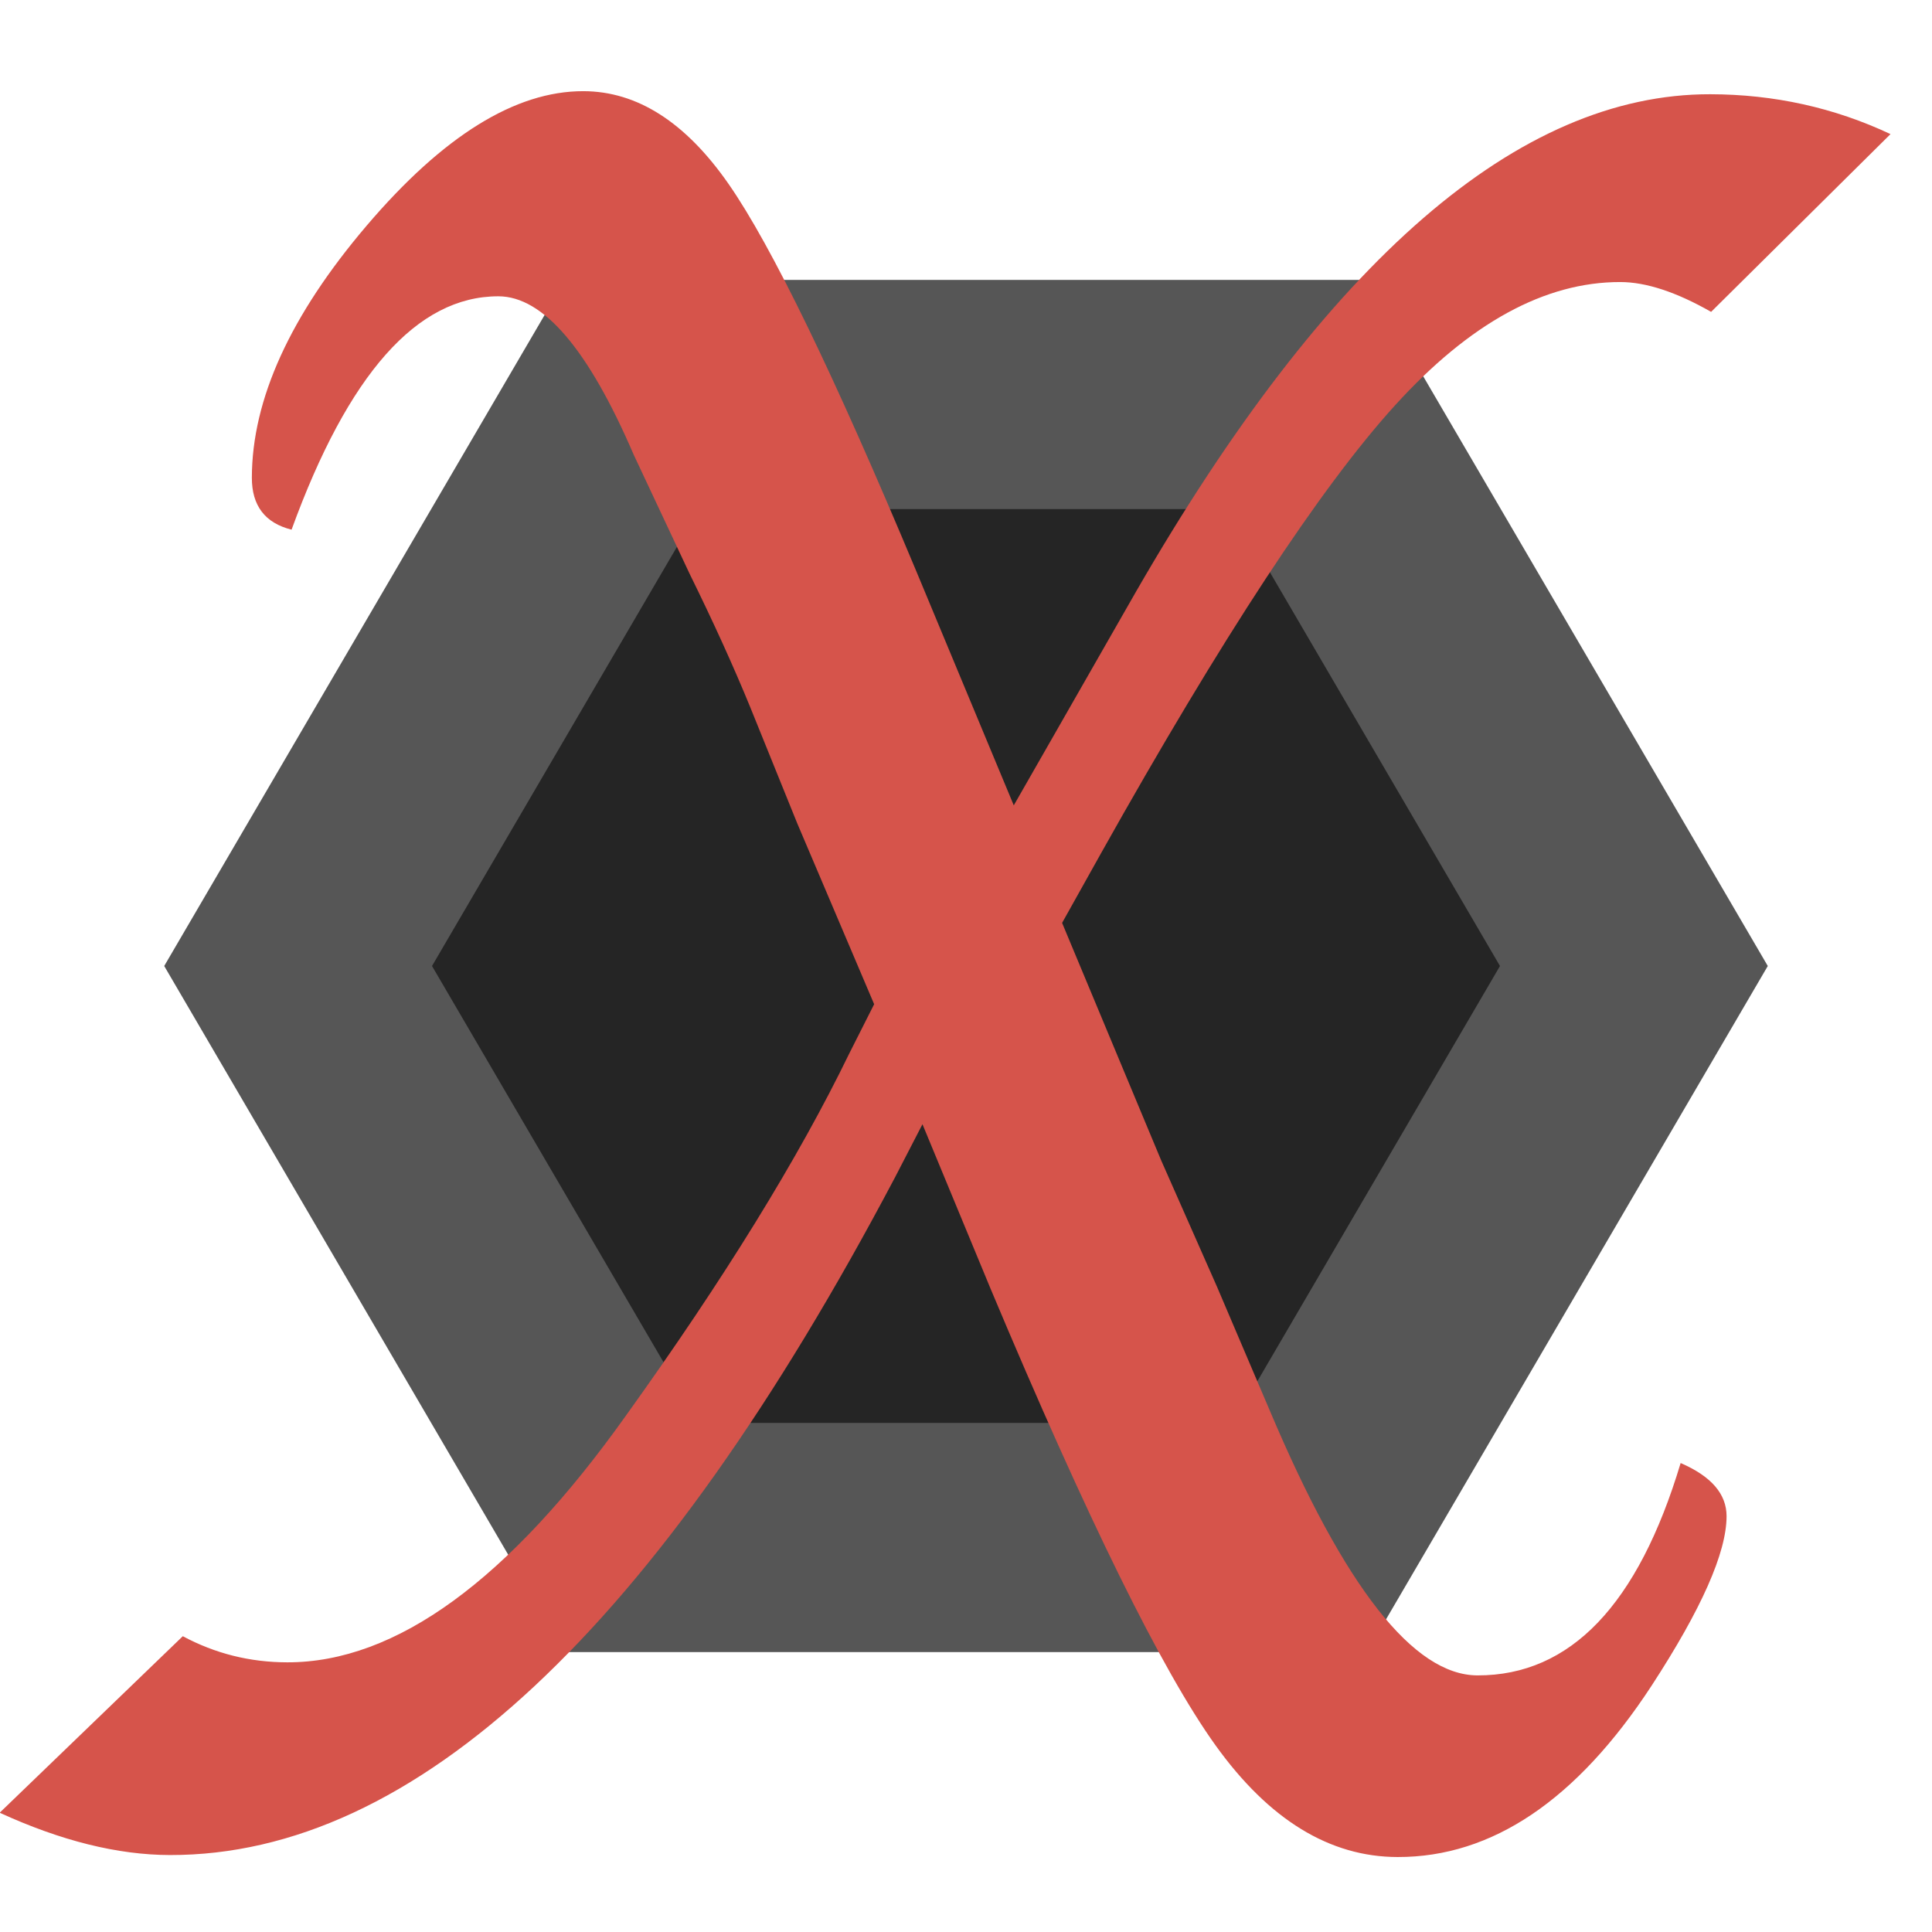
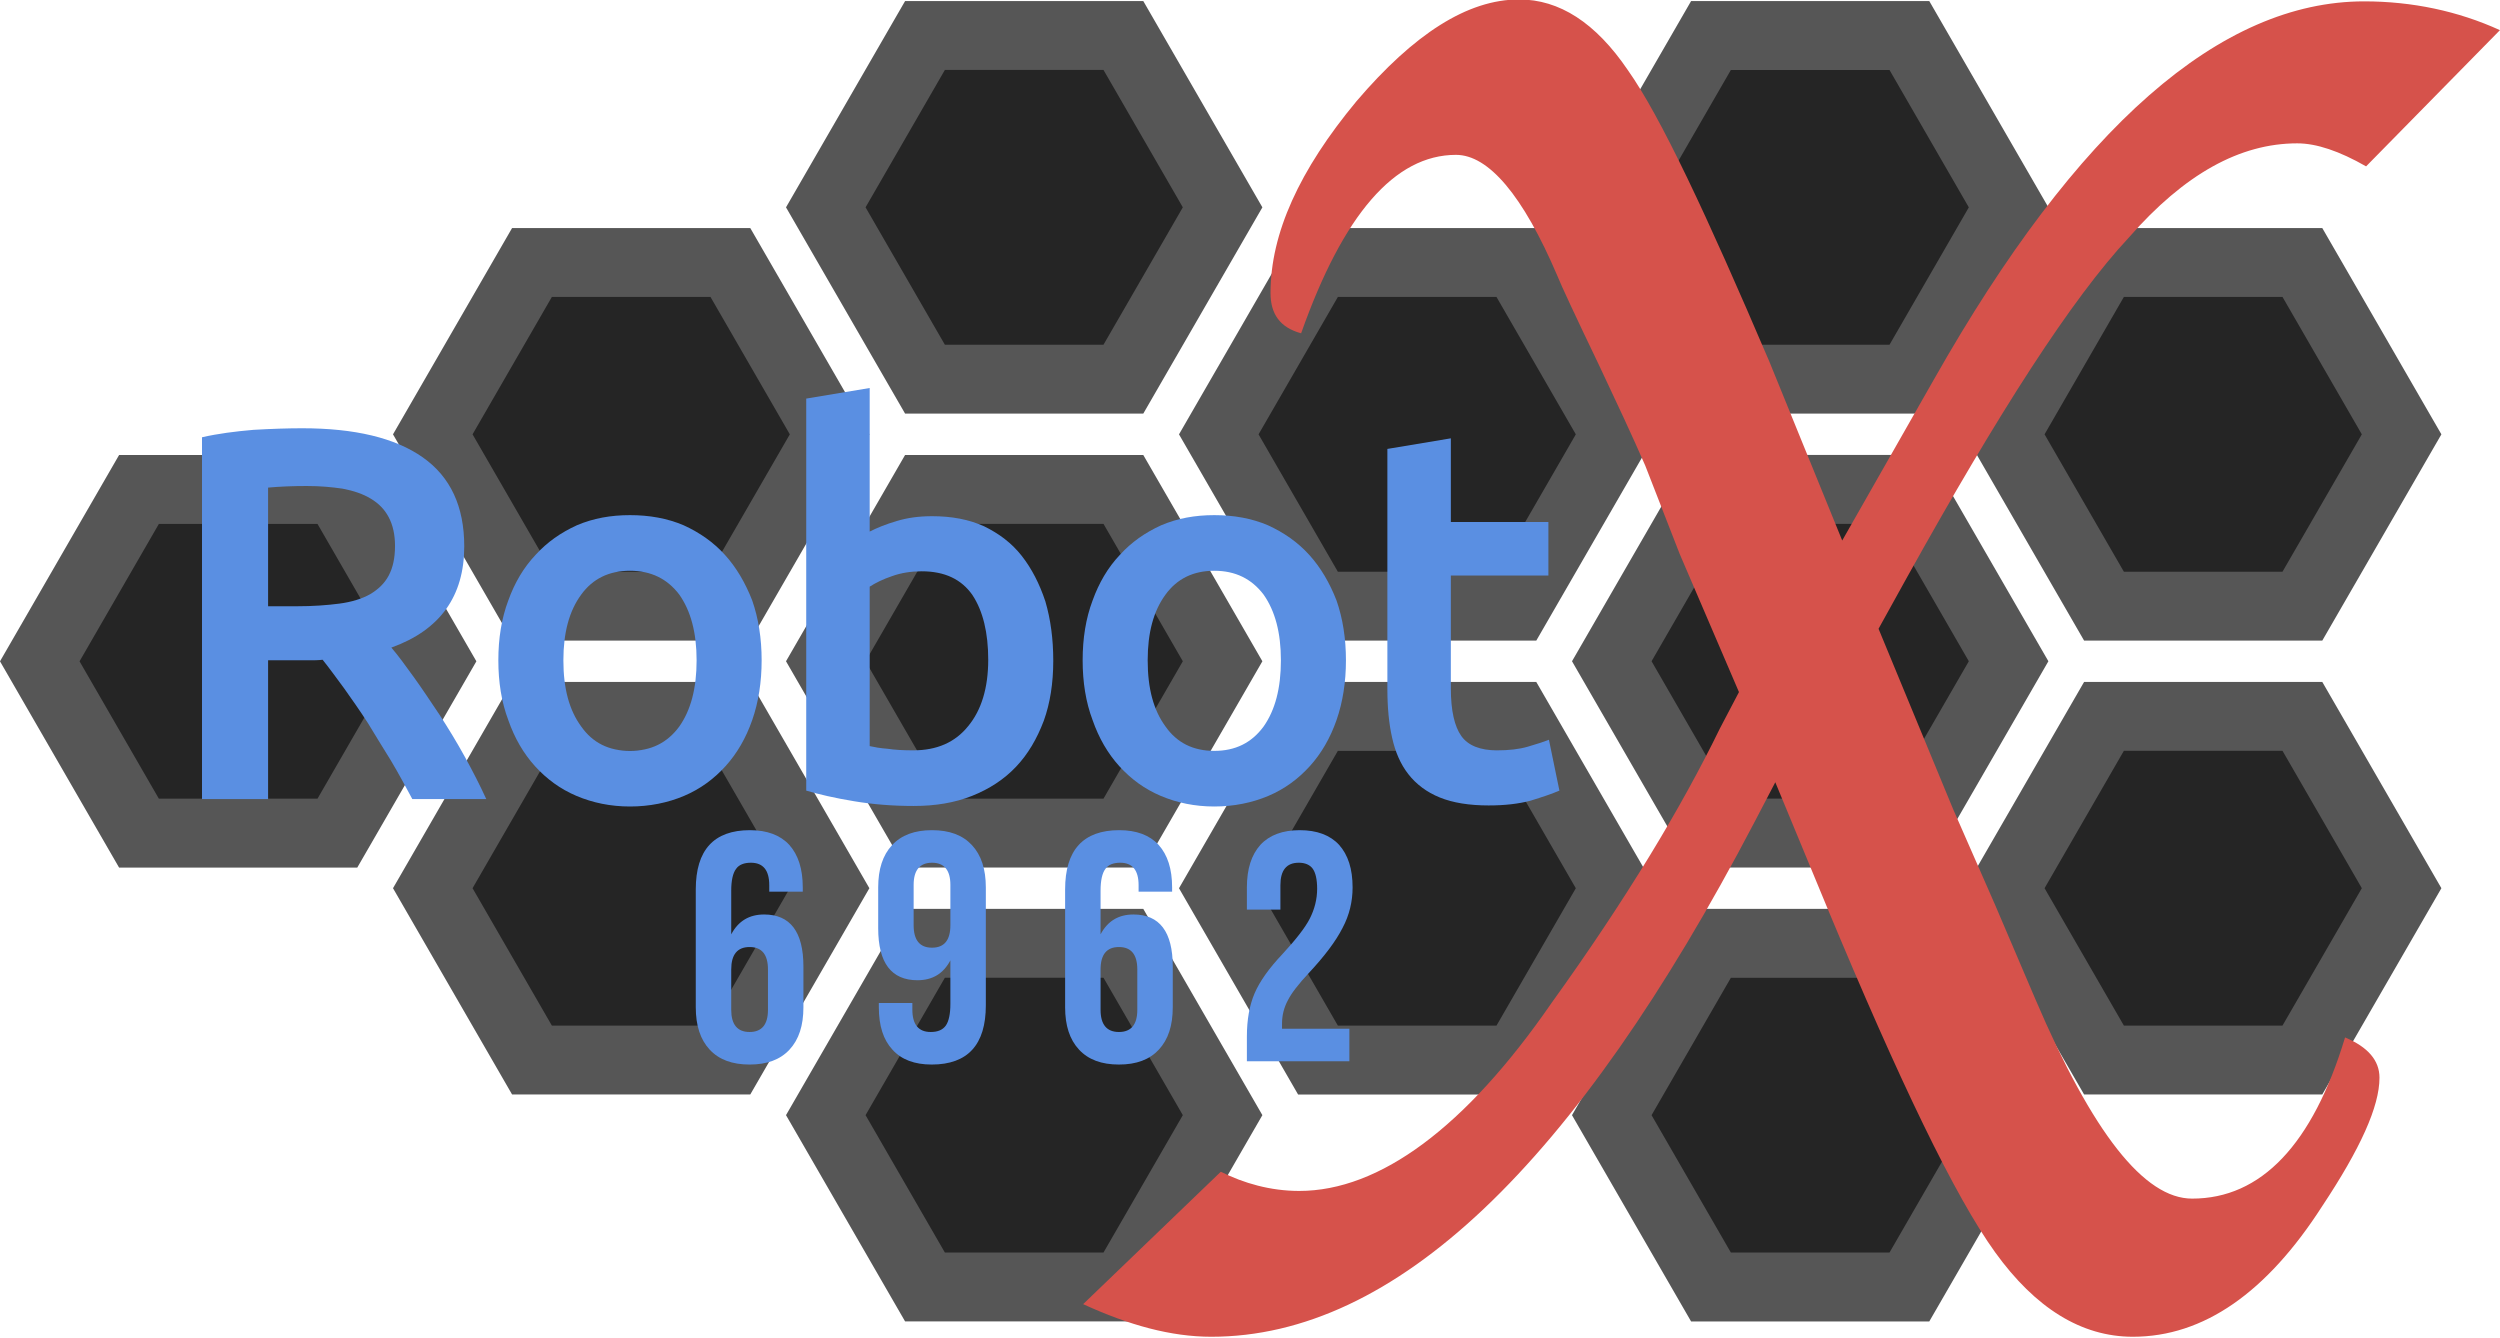
- <svg xmlns="http://www.w3.org/2000/svg" width="100%" height="100%" viewBox="0 0 2250 2250" version="1.1" xml:space="preserve" style="fill-rule:evenodd;clip-rule:evenodd;stroke-linejoin:round;stroke-miterlimit:2;">
-   <g id="Hex">
-     <path id="Outer" d="M2058.75,1125l-466.875,799.024l-933.75,0l-466.875,-799.024l466.875,-799.024l933.75,-0l466.875,799.024Z" style="fill:#565656;" />
-     <path id="Inner" d="M1746.88,1125l-310.938,532.15l-621.878,0l-310.938,-532.15l310.938,-532.15l621.878,-0l310.938,532.15Z" style="fill:#252525;" />
+ <svg xmlns="http://www.w3.org/2000/svg" width="100%" height="100%" viewBox="0 0 3000 1605" version="1.1" xml:space="preserve" style="fill-rule:evenodd;clip-rule:evenodd;stroke-linejoin:round;stroke-miterlimit:2;">
+   <g id="Hexes" transform="matrix(0.97655,0,0,0.97655,-1.59162e-11,-671.325)">
+     <g transform="matrix(0.195122,0,0,0.195122,292.683,1500.07)">
+       <g transform="matrix(1,0,0,1,-1500,-1500)">
+         <clipPath id="_clip1">
+           <rect x="0" y="0" width="3000" height="3000" />
+         </clipPath>
+         <g clip-path="url(#_clip1)">
+           <g id="Hex" transform="matrix(30,0,0,30,-3000,-4.10888)">
+             <g id="Outer" transform="matrix(3.02638e-16,4.8932,-5.83375,3.59744e-16,534.218,-149.332)">
+               <path d="M40.765,57.29L49.614,61.576L49.614,70.147L40.765,74.432L31.915,70.147L31.915,61.576L40.765,57.29Z" style="fill:rgb(86,86,86);" />
+             </g>
+             <g id="Inner" transform="matrix(2.01557e-16,3.25887,-3.88528,2.3959e-16,405.889,-82.7096)">
+               <path d="M40.765,57.29L49.614,61.576L49.614,70.147L40.765,74.432L31.915,70.147L31.915,61.576L40.765,57.29Z" style="fill:rgb(37,37,37);" />
+             </g>
+           </g>
+         </g>
+       </g>
+     </g>
+     <g transform="matrix(0.195122,0,0,0.195122,775.61,1778.88)">
+       <g transform="matrix(1,0,0,1,-1500,-1500)">
+         <g id="Hex1" transform="matrix(30,0,0,30,-3000,-4.10888)">
+           <g id="Outer1" transform="matrix(3.02638e-16,4.8932,-5.83375,3.59744e-16,534.218,-149.332)">
+             <path d="M40.765,57.29L49.614,61.576L49.614,70.147L40.765,74.432L31.915,70.147L31.915,61.576L40.765,57.29Z" style="fill:rgb(86,86,86);" />
+           </g>
+           <g id="Inner1" transform="matrix(2.01557e-16,3.25887,-3.88528,2.3959e-16,405.889,-82.7096)">
+             <path d="M40.765,57.29L49.614,61.576L49.614,70.147L40.765,74.432L31.915,70.147L31.915,61.576L40.765,57.29Z" style="fill:rgb(37,37,37);" />
+           </g>
+         </g>
+       </g>
+     </g>
+     <g transform="matrix(0.195122,0,0,0.195122,775.61,1221.15)">
+       <g transform="matrix(1,0,0,1,-1500,-1500)">
+         <g id="Hex2" transform="matrix(30,0,0,30,-3000,-4.10888)">
+           <g id="Outer2" transform="matrix(3.02638e-16,4.8932,-5.83375,3.59744e-16,534.218,-149.332)">
+             <path d="M40.765,57.29L49.614,61.576L49.614,70.147L40.765,74.432L31.915,70.147L31.915,61.576L40.765,57.29Z" style="fill:rgb(86,86,86);" />
+           </g>
+           <g id="Inner2" transform="matrix(2.01557e-16,3.25887,-3.88528,2.3959e-16,405.889,-82.7096)">
+             <path d="M40.765,57.29L49.614,61.576L49.614,70.147L40.765,74.432L31.915,70.147L31.915,61.576L40.765,57.29Z" style="fill:rgb(37,37,37);" />
+           </g>
+         </g>
+       </g>
+     </g>
+     <g transform="matrix(0.195122,0,0,0.195122,1258.54,942.22)">
+       <g transform="matrix(1,0,0,1,-1500,-1500)">
+         <clipPath id="_clip2">
+           <rect x="0" y="0" width="3000" height="3000" />
+         </clipPath>
+         <g clip-path="url(#_clip2)">
+           <g id="Hex3" transform="matrix(30,0,0,30,-3000,-4.10888)">
+             <g id="Outer3" transform="matrix(3.02638e-16,4.8932,-5.83375,3.59744e-16,534.218,-149.332)">
+               <path d="M40.765,57.29L49.614,61.576L49.614,70.147L40.765,74.432L31.915,70.147L31.915,61.576L40.765,57.29Z" style="fill:rgb(86,86,86);" />
+             </g>
+             <g id="Inner3" transform="matrix(2.01557e-16,3.25887,-3.88528,2.3959e-16,405.889,-82.7096)">
+               <path d="M40.765,57.29L49.614,61.576L49.614,70.147L40.765,74.432L31.915,70.147L31.915,61.576L40.765,57.29Z" style="fill:rgb(37,37,37);" />
+             </g>
+           </g>
+         </g>
+       </g>
+     </g>
+     <g transform="matrix(0.195122,0,0,0.195122,1258.54,2057.75)">
+       <g transform="matrix(1,0,0,1,-1500,-1500)">
+         <clipPath id="_clip3">
+           <rect x="0" y="0" width="3000" height="3000" />
+         </clipPath>
+         <g clip-path="url(#_clip3)">
+           <g id="Hex4" transform="matrix(30,0,0,30,-3000,-4.10888)">
+             <g id="Outer4" transform="matrix(3.02638e-16,4.8932,-5.83375,3.59744e-16,534.218,-149.332)">
+               <path d="M40.765,57.29L49.614,61.576L49.614,70.147L40.765,74.432L31.915,70.147L31.915,61.576L40.765,57.29Z" style="fill:rgb(86,86,86);" />
+             </g>
+             <g id="Inner4" transform="matrix(2.01557e-16,3.25887,-3.88528,2.3959e-16,405.889,-82.7096)">
+               <path d="M40.765,57.29L49.614,61.576L49.614,70.147L40.765,74.432L31.915,70.147L31.915,61.576L40.765,57.29Z" style="fill:rgb(37,37,37);" />
+             </g>
+           </g>
+         </g>
+       </g>
+     </g>
+     <g transform="matrix(0.195122,0,0,0.195122,1258.54,1500.01)">
+       <g transform="matrix(1,0,0,1,-1500,-1500)">
+         <clipPath id="_clip4">
+           <rect x="0" y="0" width="3000" height="3000" />
+         </clipPath>
+         <g clip-path="url(#_clip4)">
+           <g id="Hex5" transform="matrix(30,0,0,30,-3000,-4.10888)">
+             <g id="Outer5" transform="matrix(3.02638e-16,4.8932,-5.83375,3.59744e-16,534.218,-149.332)">
+               <path d="M40.765,57.29L49.614,61.576L49.614,70.147L40.765,74.432L31.915,70.147L31.915,61.576L40.765,57.29Z" style="fill:rgb(86,86,86);" />
+             </g>
+             <g id="Inner5" transform="matrix(2.01557e-16,3.25887,-3.88528,2.3959e-16,405.889,-82.7096)">
+               <path d="M40.765,57.29L49.614,61.576L49.614,70.147L40.765,74.432L31.915,70.147L31.915,61.576L40.765,57.29Z" style="fill:rgb(37,37,37);" />
+             </g>
+           </g>
+         </g>
+       </g>
+     </g>
+     <g transform="matrix(0.195122,0,0,0.195122,1741.46,1778.91)">
+       <g transform="matrix(1,0,0,1,-1500,-1500)">
+         <clipPath id="_clip5">
+           <rect x="0" y="0" width="3000" height="3000" />
+         </clipPath>
+         <g clip-path="url(#_clip5)">
+           <g id="Hex6" transform="matrix(30,0,0,30,-3000,-4.10888)">
+             <g id="Outer6" transform="matrix(3.02638e-16,4.8932,-5.83375,3.59744e-16,534.218,-149.332)">
+               <path d="M40.765,57.29L49.614,61.576L49.614,70.147L40.765,74.432L31.915,70.147L31.915,61.576L40.765,57.29Z" style="fill:rgb(86,86,86);" />
+             </g>
+             <g id="Inner6" transform="matrix(2.01557e-16,3.25887,-3.88528,2.3959e-16,405.889,-82.7096)">
+               <path d="M40.765,57.29L49.614,61.576L49.614,70.147L40.765,74.432L31.915,70.147L31.915,61.576L40.765,57.29Z" style="fill:rgb(37,37,37);" />
+             </g>
+           </g>
+         </g>
+       </g>
+     </g>
+     <g transform="matrix(0.195122,0,0,0.195122,1741.46,1221.18)">
+       <g transform="matrix(1,0,0,1,-1500,-1500)">
+         <clipPath id="_clip6">
+           <rect x="0" y="0" width="3000" height="3000" />
+         </clipPath>
+         <g clip-path="url(#_clip6)">
+           <g id="Hex7" transform="matrix(30,0,0,30,-3000,-4.10888)">
+             <g id="Outer7" transform="matrix(3.02638e-16,4.8932,-5.83375,3.59744e-16,534.218,-149.332)">
+               <path d="M40.765,57.29L49.614,61.576L49.614,70.147L40.765,74.432L31.915,70.147L31.915,61.576L40.765,57.29Z" style="fill:rgb(86,86,86);" />
+             </g>
+             <g id="Inner7" transform="matrix(2.01557e-16,3.25887,-3.88528,2.3959e-16,405.889,-82.7096)">
+               <path d="M40.765,57.29L49.614,61.576L49.614,70.147L40.765,74.432L31.915,70.147L31.915,61.576L40.765,57.29Z" style="fill:rgb(37,37,37);" />
+             </g>
+           </g>
+         </g>
+       </g>
+     </g>
+     <g transform="matrix(0.195122,0,0,0.195122,2224.39,1499.99)">
+       <g transform="matrix(1,0,0,1,-1500,-1500)">
+         <clipPath id="_clip7">
+           <rect x="0" y="0" width="3000" height="3000" />
+         </clipPath>
+         <g clip-path="url(#_clip7)">
+           <g id="Hex8" transform="matrix(30,0,0,30,-3000,-4.10888)">
+             <g id="Outer8" transform="matrix(3.02638e-16,4.8932,-5.83375,3.59744e-16,534.218,-149.332)">
+               <path d="M40.765,57.29L49.614,61.576L49.614,70.147L40.765,74.432L31.915,70.147L31.915,61.576L40.765,57.29Z" style="fill:rgb(86,86,86);" />
+             </g>
+             <g id="Inner8" transform="matrix(2.01557e-16,3.25887,-3.88528,2.3959e-16,405.889,-82.7096)">
+               <path d="M40.765,57.29L49.614,61.576L49.614,70.147L40.765,74.432L31.915,70.147L31.915,61.576L40.765,57.29Z" style="fill:rgb(37,37,37);" />
+             </g>
+           </g>
+         </g>
+       </g>
+     </g>
+     <g transform="matrix(0.195122,0,0,0.195122,2707.32,1778.88)">
+       <g transform="matrix(1,0,0,1,-1500,-1500)">
+         <clipPath id="_clip8">
+           <rect x="0" y="0" width="3000" height="3000" />
+         </clipPath>
+         <g clip-path="url(#_clip8)">
+           <g id="Hex9" transform="matrix(30,0,0,30,-3000,-4.10888)">
+             <g id="Outer9" transform="matrix(3.02638e-16,4.8932,-5.83375,3.59744e-16,534.218,-149.332)">
+               <path d="M40.765,57.29L49.614,61.576L49.614,70.147L40.765,74.432L31.915,70.147L31.915,61.576L40.765,57.29Z" style="fill:rgb(86,86,86);" />
+             </g>
+             <g id="Inner9" transform="matrix(2.01557e-16,3.25887,-3.88528,2.3959e-16,405.889,-82.7096)">
+               <path d="M40.765,57.29L49.614,61.576L49.614,70.147L40.765,74.432L31.915,70.147L31.915,61.576L40.765,57.29Z" style="fill:rgb(37,37,37);" />
+             </g>
+           </g>
+         </g>
+       </g>
+     </g>
+     <g transform="matrix(0.195122,0,0,0.195122,2707.32,1221.15)">
+       <g transform="matrix(1,0,0,1,-1500,-1500)">
+         <clipPath id="_clip9">
+           <rect x="0" y="0" width="3000" height="3000" />
+         </clipPath>
+         <g clip-path="url(#_clip9)">
+           <g id="Hex10" transform="matrix(30,0,0,30,-3000,-4.10888)">
+             <g id="Outer10" transform="matrix(3.02638e-16,4.8932,-5.83375,3.59744e-16,534.218,-149.332)">
+               <path d="M40.765,57.29L49.614,61.576L49.614,70.147L40.765,74.432L31.915,70.147L31.915,61.576L40.765,57.29Z" style="fill:rgb(86,86,86);" />
+             </g>
+             <g id="Inner10" transform="matrix(2.01557e-16,3.25887,-3.88528,2.3959e-16,405.889,-82.7096)">
+               <path d="M40.765,57.29L49.614,61.576L49.614,70.147L40.765,74.432L31.915,70.147L31.915,61.576L40.765,57.29Z" style="fill:rgb(37,37,37);" />
+             </g>
+           </g>
+         </g>
+       </g>
+     </g>
+     <g transform="matrix(0.195122,0,0,0.195122,2224.39,942.249)">
+       <g transform="matrix(1,0,0,1,-1500,-1500)">
+         <clipPath id="_clip10">
+           <rect x="0" y="0" width="3000" height="3000" />
+         </clipPath>
+         <g clip-path="url(#_clip10)">
+           <g id="Hex11" transform="matrix(30,0,0,30,-3000,-4.10888)">
+             <g id="Outer11" transform="matrix(3.02638e-16,4.8932,-5.83375,3.59744e-16,534.218,-149.332)">
+               <path d="M40.765,57.29L49.614,61.576L49.614,70.147L40.765,74.432L31.915,70.147L31.915,61.576L40.765,57.29Z" style="fill:rgb(86,86,86);" />
+             </g>
+             <g id="Inner11" transform="matrix(2.01557e-16,3.25887,-3.88528,2.3959e-16,405.889,-82.7096)">
+               <path d="M40.765,57.29L49.614,61.576L49.614,70.147L40.765,74.432L31.915,70.147L31.915,61.576L40.765,57.29Z" style="fill:rgb(37,37,37);" />
+             </g>
+           </g>
+         </g>
+       </g>
+     </g>
+     <g transform="matrix(0.195122,0,0,0.195122,2224.39,2057.78)">
+       <g transform="matrix(1,0,0,1,-1500,-1500)">
+         <clipPath id="_clip11">
+           <rect x="0" y="0" width="3000" height="3000" />
+         </clipPath>
+         <g clip-path="url(#_clip11)">
+           <g id="Hex12" transform="matrix(30,0,0,30,-3000,-4.10888)">
+             <g id="Outer12" transform="matrix(3.02638e-16,4.8932,-5.83375,3.59744e-16,534.218,-149.332)">
+               <path d="M40.765,57.29L49.614,61.576L49.614,70.147L40.765,74.432L31.915,70.147L31.915,61.576L40.765,57.29Z" style="fill:rgb(86,86,86);" />
+             </g>
+             <g id="Inner12" transform="matrix(2.01557e-16,3.25887,-3.88528,2.3959e-16,405.889,-82.7096)">
+               <path d="M40.765,57.29L49.614,61.576L49.614,70.147L40.765,74.432L31.915,70.147L31.915,61.576L40.765,57.29Z" style="fill:rgb(37,37,37);" />
+             </g>
+           </g>
+         </g>
+       </g>
+     </g>
  </g>
-   <clipPath id="_clip1">
-     <rect id="X" x="0" y="0" width="2250" height="2250" />
-   </clipPath>
-   <g clip-path="url(#_clip1)">
-     <path d="M1018.03,1169.5l-89.467,-210.396l-54.825,-135.455c-19.237,-47.074 -42.812,-98.955 -70.725,-155.643c-36.57,-77.823 -58.223,-123.94 -64.959,-138.352c-52.914,-122.972 -105.444,-184.5 -157.591,-184.585c-94.638,-0.153 -174.938,90.44 -240.899,271.782c-30.89,-7.731 -46.308,-27.917 -46.255,-60.558c0.148,-91.204 44.729,-189.057 133.742,-293.557c89.014,-104.5 173.114,-156.686 252.301,-156.557c62.77,0.102 119.204,36.195 169.303,108.28c50.099,72.085 122.765,221.97 217.998,449.656l113.99,273.798l49.391,-86.324l92.971,-162.577c222.737,-386.536 445.643,-579.623 668.718,-579.26c74.358,0.12 144.345,15.595 209.962,46.423l-208.926,207.03c-40.521,-23.107 -75.75,-34.684 -105.687,-34.733c-87.878,-0.143 -175.351,47.717 -262.419,143.58c-87.068,95.863 -201.303,269.926 -342.704,522.188l-45.035,80.571l115.433,276.681l64.946,146.992l62.05,145.548c86.58,204.63 167.049,307.006 241.407,307.127c108.158,0.176 186.996,-82.26 236.514,-247.308c35.706,15.419 53.537,36.089 53.495,62.01c-0.068,42.242 -29.146,107.958 -87.232,197.148c-87.129,133.305 -185.738,199.868 -295.827,199.689c-79.187,-0.129 -149.853,-43.446 -212,-129.951c-62.146,-86.505 -149.495,-263.775 -262.046,-531.811l-79.358,-191.658l-31.968,61.871c-278.01,526.613 -559.454,789.688 -844.333,789.225c-60.838,-0.099 -126.961,-16.527 -198.369,-49.284l213.269,-205.584c37.629,20.222 78.172,30.369 121.628,30.439c126.505,0.206 257.995,-95.585 394.469,-287.372c114.211,-159.182 200.869,-299.688 259.974,-421.518l29.064,-57.555Z" style="fill:#d6544b;fill-rule:nonzero;" />
+   <g id="Lettering" transform="matrix(0.97655,0,0,0.97655,-1.59162e-11,-671.325)">
+     <g transform="matrix(38.6708,0,0,39.0582,-7158.1,-13064.9)">
+       <g transform="matrix(16.6667,0,0,16.6667,190.139,377.239)">
+         <path d="M0.274,-0.7C0.374,-0.7 0.451,-0.682 0.504,-0.645C0.557,-0.608 0.583,-0.552 0.583,-0.477C0.583,-0.383 0.537,-0.319 0.444,-0.286C0.457,-0.271 0.471,-0.252 0.487,-0.23C0.503,-0.208 0.519,-0.184 0.536,-0.159C0.553,-0.133 0.569,-0.107 0.584,-0.08C0.599,-0.053 0.613,-0.026 0.625,-0L0.484,-0C0.471,-0.024 0.458,-0.048 0.443,-0.073C0.428,-0.097 0.413,-0.121 0.399,-0.144C0.384,-0.167 0.369,-0.188 0.354,-0.209C0.339,-0.229 0.326,-0.247 0.313,-0.263C0.304,-0.262 0.296,-0.262 0.289,-0.262L0.209,-0.262L0.209,-0L0.083,-0L0.083,-0.683C0.114,-0.69 0.146,-0.694 0.181,-0.697C0.216,-0.699 0.247,-0.7 0.274,-0.7ZM0.283,-0.591C0.256,-0.591 0.232,-0.59 0.209,-0.588L0.209,-0.364L0.264,-0.364C0.295,-0.364 0.322,-0.366 0.345,-0.369C0.368,-0.372 0.388,-0.378 0.404,-0.387C0.419,-0.396 0.431,-0.407 0.439,-0.422C0.447,-0.437 0.451,-0.455 0.451,-0.478C0.451,-0.499 0.447,-0.517 0.439,-0.532C0.431,-0.547 0.42,-0.558 0.405,-0.567C0.39,-0.576 0.372,-0.582 0.351,-0.586C0.33,-0.589 0.308,-0.591 0.283,-0.591Z" style="fill:rgb(90,143,226);fill-rule:nonzero;" />
+       </g>
+       <g transform="matrix(16.6667,0,0,16.6667,200.139,377.239)">
+         <path d="M0.55,-0.262C0.55,-0.221 0.544,-0.183 0.532,-0.149C0.52,-0.115 0.503,-0.086 0.481,-0.062C0.459,-0.038 0.433,-0.019 0.402,-0.006C0.371,0.007 0.336,0.014 0.299,0.014C0.262,0.014 0.228,0.007 0.197,-0.006C0.166,-0.019 0.14,-0.038 0.118,-0.062C0.096,-0.086 0.079,-0.115 0.067,-0.149C0.054,-0.183 0.048,-0.221 0.048,-0.262C0.048,-0.303 0.054,-0.341 0.067,-0.375C0.079,-0.408 0.096,-0.437 0.119,-0.461C0.141,-0.485 0.167,-0.503 0.198,-0.517C0.229,-0.53 0.262,-0.536 0.299,-0.536C0.336,-0.536 0.37,-0.53 0.401,-0.517C0.432,-0.503 0.458,-0.485 0.48,-0.461C0.502,-0.437 0.519,-0.408 0.532,-0.375C0.544,-0.341 0.55,-0.303 0.55,-0.262ZM0.426,-0.262C0.426,-0.314 0.415,-0.355 0.393,-0.386C0.37,-0.416 0.339,-0.431 0.299,-0.431C0.259,-0.431 0.228,-0.416 0.206,-0.386C0.183,-0.355 0.172,-0.314 0.172,-0.262C0.172,-0.209 0.183,-0.168 0.206,-0.137C0.228,-0.106 0.259,-0.091 0.299,-0.091C0.339,-0.091 0.37,-0.106 0.393,-0.137C0.415,-0.168 0.426,-0.209 0.426,-0.262Z" style="fill:rgb(90,143,226);fill-rule:nonzero;" />
+       </g>
+       <g transform="matrix(16.6667,0,0,16.6667,209.439,377.239)">
+         <path d="M0.424,-0.263C0.424,-0.314 0.414,-0.355 0.394,-0.385C0.373,-0.415 0.341,-0.43 0.297,-0.43C0.277,-0.43 0.258,-0.427 0.241,-0.421C0.223,-0.415 0.209,-0.408 0.198,-0.401L0.198,-0.1C0.207,-0.098 0.218,-0.096 0.232,-0.095C0.245,-0.093 0.262,-0.092 0.281,-0.092C0.326,-0.092 0.361,-0.107 0.386,-0.138C0.411,-0.168 0.424,-0.21 0.424,-0.263ZM0.548,-0.261C0.548,-0.219 0.542,-0.181 0.53,-0.148C0.517,-0.114 0.5,-0.085 0.477,-0.061C0.454,-0.037 0.426,-0.019 0.393,-0.006C0.36,0.007 0.323,0.013 0.282,0.013C0.242,0.013 0.204,0.01 0.168,0.004C0.131,-0.002 0.101,-0.009 0.077,-0.016L0.077,-0.756L0.198,-0.776L0.198,-0.505C0.212,-0.512 0.229,-0.519 0.25,-0.525C0.27,-0.531 0.292,-0.534 0.317,-0.534C0.354,-0.534 0.387,-0.528 0.416,-0.515C0.445,-0.501 0.469,-0.483 0.488,-0.459C0.507,-0.435 0.522,-0.406 0.533,-0.373C0.543,-0.339 0.548,-0.302 0.548,-0.261Z" style="fill:rgb(90,143,226);fill-rule:nonzero;" />
+       </g>
+       <g transform="matrix(16.6667,0,0,16.6667,218.706,377.239)">
+         <path d="M0.55,-0.262C0.55,-0.221 0.544,-0.183 0.532,-0.149C0.52,-0.115 0.503,-0.086 0.481,-0.062C0.459,-0.038 0.433,-0.019 0.402,-0.006C0.371,0.007 0.336,0.014 0.299,0.014C0.262,0.014 0.228,0.007 0.197,-0.006C0.166,-0.019 0.14,-0.038 0.118,-0.062C0.096,-0.086 0.079,-0.115 0.067,-0.149C0.054,-0.183 0.048,-0.221 0.048,-0.262C0.048,-0.303 0.054,-0.341 0.067,-0.375C0.079,-0.408 0.096,-0.437 0.119,-0.461C0.141,-0.485 0.167,-0.503 0.198,-0.517C0.229,-0.53 0.262,-0.536 0.299,-0.536C0.336,-0.536 0.37,-0.53 0.401,-0.517C0.432,-0.503 0.458,-0.485 0.48,-0.461C0.502,-0.437 0.519,-0.408 0.532,-0.375C0.544,-0.341 0.55,-0.303 0.55,-0.262ZM0.426,-0.262C0.426,-0.314 0.415,-0.355 0.393,-0.386C0.37,-0.416 0.339,-0.431 0.299,-0.431C0.259,-0.431 0.228,-0.416 0.206,-0.386C0.183,-0.355 0.172,-0.314 0.172,-0.262C0.172,-0.209 0.183,-0.168 0.206,-0.137C0.228,-0.106 0.259,-0.091 0.299,-0.091C0.339,-0.091 0.37,-0.106 0.393,-0.137C0.415,-0.168 0.426,-0.209 0.426,-0.262Z" style="fill:rgb(90,143,226);fill-rule:nonzero;" />
+       </g>
+       <g transform="matrix(16.6667,0,0,16.6667,228.006,377.239)">
+         <path d="M0.071,-0.661L0.192,-0.681L0.192,-0.523L0.378,-0.523L0.378,-0.422L0.192,-0.422L0.192,-0.209C0.192,-0.167 0.199,-0.137 0.212,-0.119C0.225,-0.101 0.248,-0.092 0.28,-0.092C0.302,-0.092 0.322,-0.094 0.339,-0.099C0.356,-0.104 0.369,-0.108 0.379,-0.112L0.399,-0.016C0.385,-0.01 0.367,-0.004 0.344,0.003C0.321,0.009 0.295,0.012 0.264,0.012C0.227,0.012 0.196,0.007 0.171,-0.003C0.146,-0.013 0.126,-0.028 0.111,-0.047C0.096,-0.066 0.086,-0.089 0.08,-0.116C0.074,-0.142 0.071,-0.173 0.071,-0.208L0.071,-0.661Z" style="fill:rgb(90,143,226);fill-rule:nonzero;" />
+       </g>
+     </g>
+     <g transform="matrix(195.784,0,0,196.467,-77531,-76519.8)">
+       <g transform="matrix(12.0004,0,0,12.0004,402.717,401.099)">
+         <path d="M0.35,-0.316L0.319,-0.388L0.301,-0.434C0.294,-0.45 0.286,-0.467 0.277,-0.486C0.264,-0.513 0.257,-0.528 0.255,-0.533C0.237,-0.575 0.219,-0.596 0.202,-0.596C0.17,-0.596 0.143,-0.565 0.121,-0.503C0.11,-0.506 0.105,-0.513 0.105,-0.524C0.105,-0.555 0.12,-0.588 0.15,-0.624C0.18,-0.659 0.208,-0.677 0.235,-0.677C0.256,-0.677 0.275,-0.665 0.292,-0.64C0.309,-0.616 0.333,-0.565 0.366,-0.488L0.404,-0.395L0.452,-0.479C0.527,-0.611 0.602,-0.676 0.677,-0.676C0.702,-0.676 0.726,-0.671 0.748,-0.661L0.678,-0.59C0.664,-0.598 0.652,-0.602 0.642,-0.602C0.612,-0.602 0.583,-0.586 0.554,-0.553C0.524,-0.521 0.486,-0.462 0.438,-0.376L0.423,-0.349L0.462,-0.255L0.484,-0.205L0.505,-0.156C0.535,-0.086 0.562,-0.052 0.587,-0.052C0.623,-0.052 0.65,-0.08 0.667,-0.136C0.679,-0.131 0.685,-0.124 0.685,-0.115C0.685,-0.1 0.675,-0.078 0.655,-0.048C0.626,-0.003 0.593,0.02 0.556,0.02C0.529,0.02 0.505,0.005 0.484,-0.024C0.463,-0.053 0.434,-0.113 0.396,-0.204L0.369,-0.269L0.358,-0.248C0.264,-0.069 0.17,0.02 0.074,0.02C0.053,0.02 0.031,0.014 0.007,0.003L0.079,-0.066C0.091,-0.06 0.105,-0.056 0.12,-0.056C0.162,-0.056 0.207,-0.089 0.252,-0.154C0.291,-0.208 0.32,-0.256 0.34,-0.297L0.35,-0.316Z" style="fill:rgb(214,82,75);fill-rule:nonzero;" />
+       </g>
+     </g>
+     <g transform="matrix(2.20423,0,0,2.22631,-38.2751,899.876)">
+       <g transform="matrix(179.669,0,0,179.669,399.316,490.363)">
+         <path d="M0.033,-0.166L0.033,-0.528C0.033,-0.649 0.089,-0.71 0.201,-0.71C0.254,-0.71 0.295,-0.695 0.323,-0.665C0.351,-0.634 0.365,-0.591 0.365,-0.534L0.365,-0.521L0.261,-0.521L0.261,-0.541C0.261,-0.587 0.242,-0.61 0.204,-0.61C0.183,-0.61 0.167,-0.604 0.158,-0.591C0.148,-0.578 0.143,-0.555 0.143,-0.524L0.143,-0.39C0.165,-0.431 0.199,-0.451 0.245,-0.451C0.326,-0.451 0.367,-0.398 0.367,-0.291L0.367,-0.166C0.367,-0.11 0.353,-0.067 0.324,-0.036C0.295,-0.005 0.254,0.01 0.2,0.01C0.146,0.01 0.105,-0.005 0.076,-0.036C0.047,-0.067 0.033,-0.11 0.033,-0.166ZM0.257,-0.158L0.257,-0.282C0.257,-0.328 0.238,-0.351 0.2,-0.351C0.162,-0.351 0.143,-0.328 0.143,-0.282L0.143,-0.158C0.143,-0.113 0.162,-0.09 0.2,-0.09C0.238,-0.09 0.257,-0.113 0.257,-0.158Z" style="fill:rgb(90,143,226);fill-rule:nonzero;" />
+       </g>
+       <g transform="matrix(179.669,0,0,179.669,502.267,490.363)">
+         <path d="M0.192,0.01C0.139,0.01 0.098,-0.005 0.07,-0.036C0.042,-0.066 0.028,-0.109 0.028,-0.166L0.028,-0.179L0.132,-0.179L0.132,-0.159C0.132,-0.113 0.151,-0.09 0.189,-0.09C0.21,-0.09 0.226,-0.096 0.236,-0.11C0.245,-0.123 0.25,-0.145 0.25,-0.176L0.25,-0.31C0.228,-0.269 0.194,-0.249 0.148,-0.249C0.067,-0.249 0.026,-0.302 0.026,-0.409L0.026,-0.534C0.026,-0.59 0.04,-0.633 0.069,-0.664C0.098,-0.695 0.139,-0.71 0.193,-0.71C0.247,-0.71 0.288,-0.695 0.317,-0.664C0.346,-0.633 0.36,-0.59 0.36,-0.534L0.36,-0.172C0.36,-0.051 0.304,0.01 0.192,0.01ZM0.25,-0.418L0.25,-0.542C0.25,-0.587 0.231,-0.61 0.193,-0.61C0.155,-0.61 0.136,-0.587 0.136,-0.542L0.136,-0.418C0.136,-0.372 0.155,-0.349 0.193,-0.349C0.231,-0.349 0.25,-0.372 0.25,-0.418Z" style="fill:rgb(90,143,226);fill-rule:nonzero;" />
+       </g>
+       <g transform="matrix(179.669,0,0,179.669,605.217,490.363)">
+         <path d="M0.033,-0.166L0.033,-0.528C0.033,-0.649 0.089,-0.71 0.201,-0.71C0.254,-0.71 0.295,-0.695 0.323,-0.665C0.351,-0.634 0.365,-0.591 0.365,-0.534L0.365,-0.521L0.261,-0.521L0.261,-0.541C0.261,-0.587 0.242,-0.61 0.204,-0.61C0.183,-0.61 0.167,-0.604 0.158,-0.591C0.148,-0.578 0.143,-0.555 0.143,-0.524L0.143,-0.39C0.165,-0.431 0.199,-0.451 0.245,-0.451C0.326,-0.451 0.367,-0.398 0.367,-0.291L0.367,-0.166C0.367,-0.11 0.353,-0.067 0.324,-0.036C0.295,-0.005 0.254,0.01 0.2,0.01C0.146,0.01 0.105,-0.005 0.076,-0.036C0.047,-0.067 0.033,-0.11 0.033,-0.166ZM0.257,-0.158L0.257,-0.282C0.257,-0.328 0.238,-0.351 0.2,-0.351C0.162,-0.351 0.143,-0.328 0.143,-0.282L0.143,-0.158C0.143,-0.113 0.162,-0.09 0.2,-0.09C0.238,-0.09 0.257,-0.113 0.257,-0.158Z" style="fill:rgb(90,143,226);fill-rule:nonzero;" />
+       </g>
+       <g transform="matrix(179.669,0,0,179.669,708.168,490.363)">
+         <path d="M0.342,-0L0.024,-0L0.024,-0.076C0.024,-0.128 0.032,-0.172 0.048,-0.209C0.064,-0.246 0.093,-0.286 0.134,-0.329C0.177,-0.375 0.205,-0.411 0.219,-0.438C0.234,-0.467 0.242,-0.498 0.242,-0.53C0.242,-0.559 0.237,-0.58 0.228,-0.592C0.219,-0.604 0.204,-0.61 0.185,-0.61C0.147,-0.61 0.128,-0.587 0.128,-0.541L0.128,-0.466L0.024,-0.466L0.024,-0.534C0.024,-0.591 0.038,-0.634 0.066,-0.665C0.094,-0.695 0.135,-0.71 0.188,-0.71C0.241,-0.71 0.282,-0.695 0.31,-0.665C0.338,-0.634 0.352,-0.591 0.352,-0.534C0.352,-0.491 0.342,-0.449 0.321,-0.41C0.3,-0.369 0.265,-0.323 0.216,-0.271C0.184,-0.237 0.162,-0.209 0.151,-0.187C0.139,-0.165 0.133,-0.141 0.133,-0.115L0.133,-0.1L0.342,-0.1L0.342,-0Z" style="fill:rgb(90,143,226);fill-rule:nonzero;" />
+       </g>
+     </g>
  </g>
</svg>
